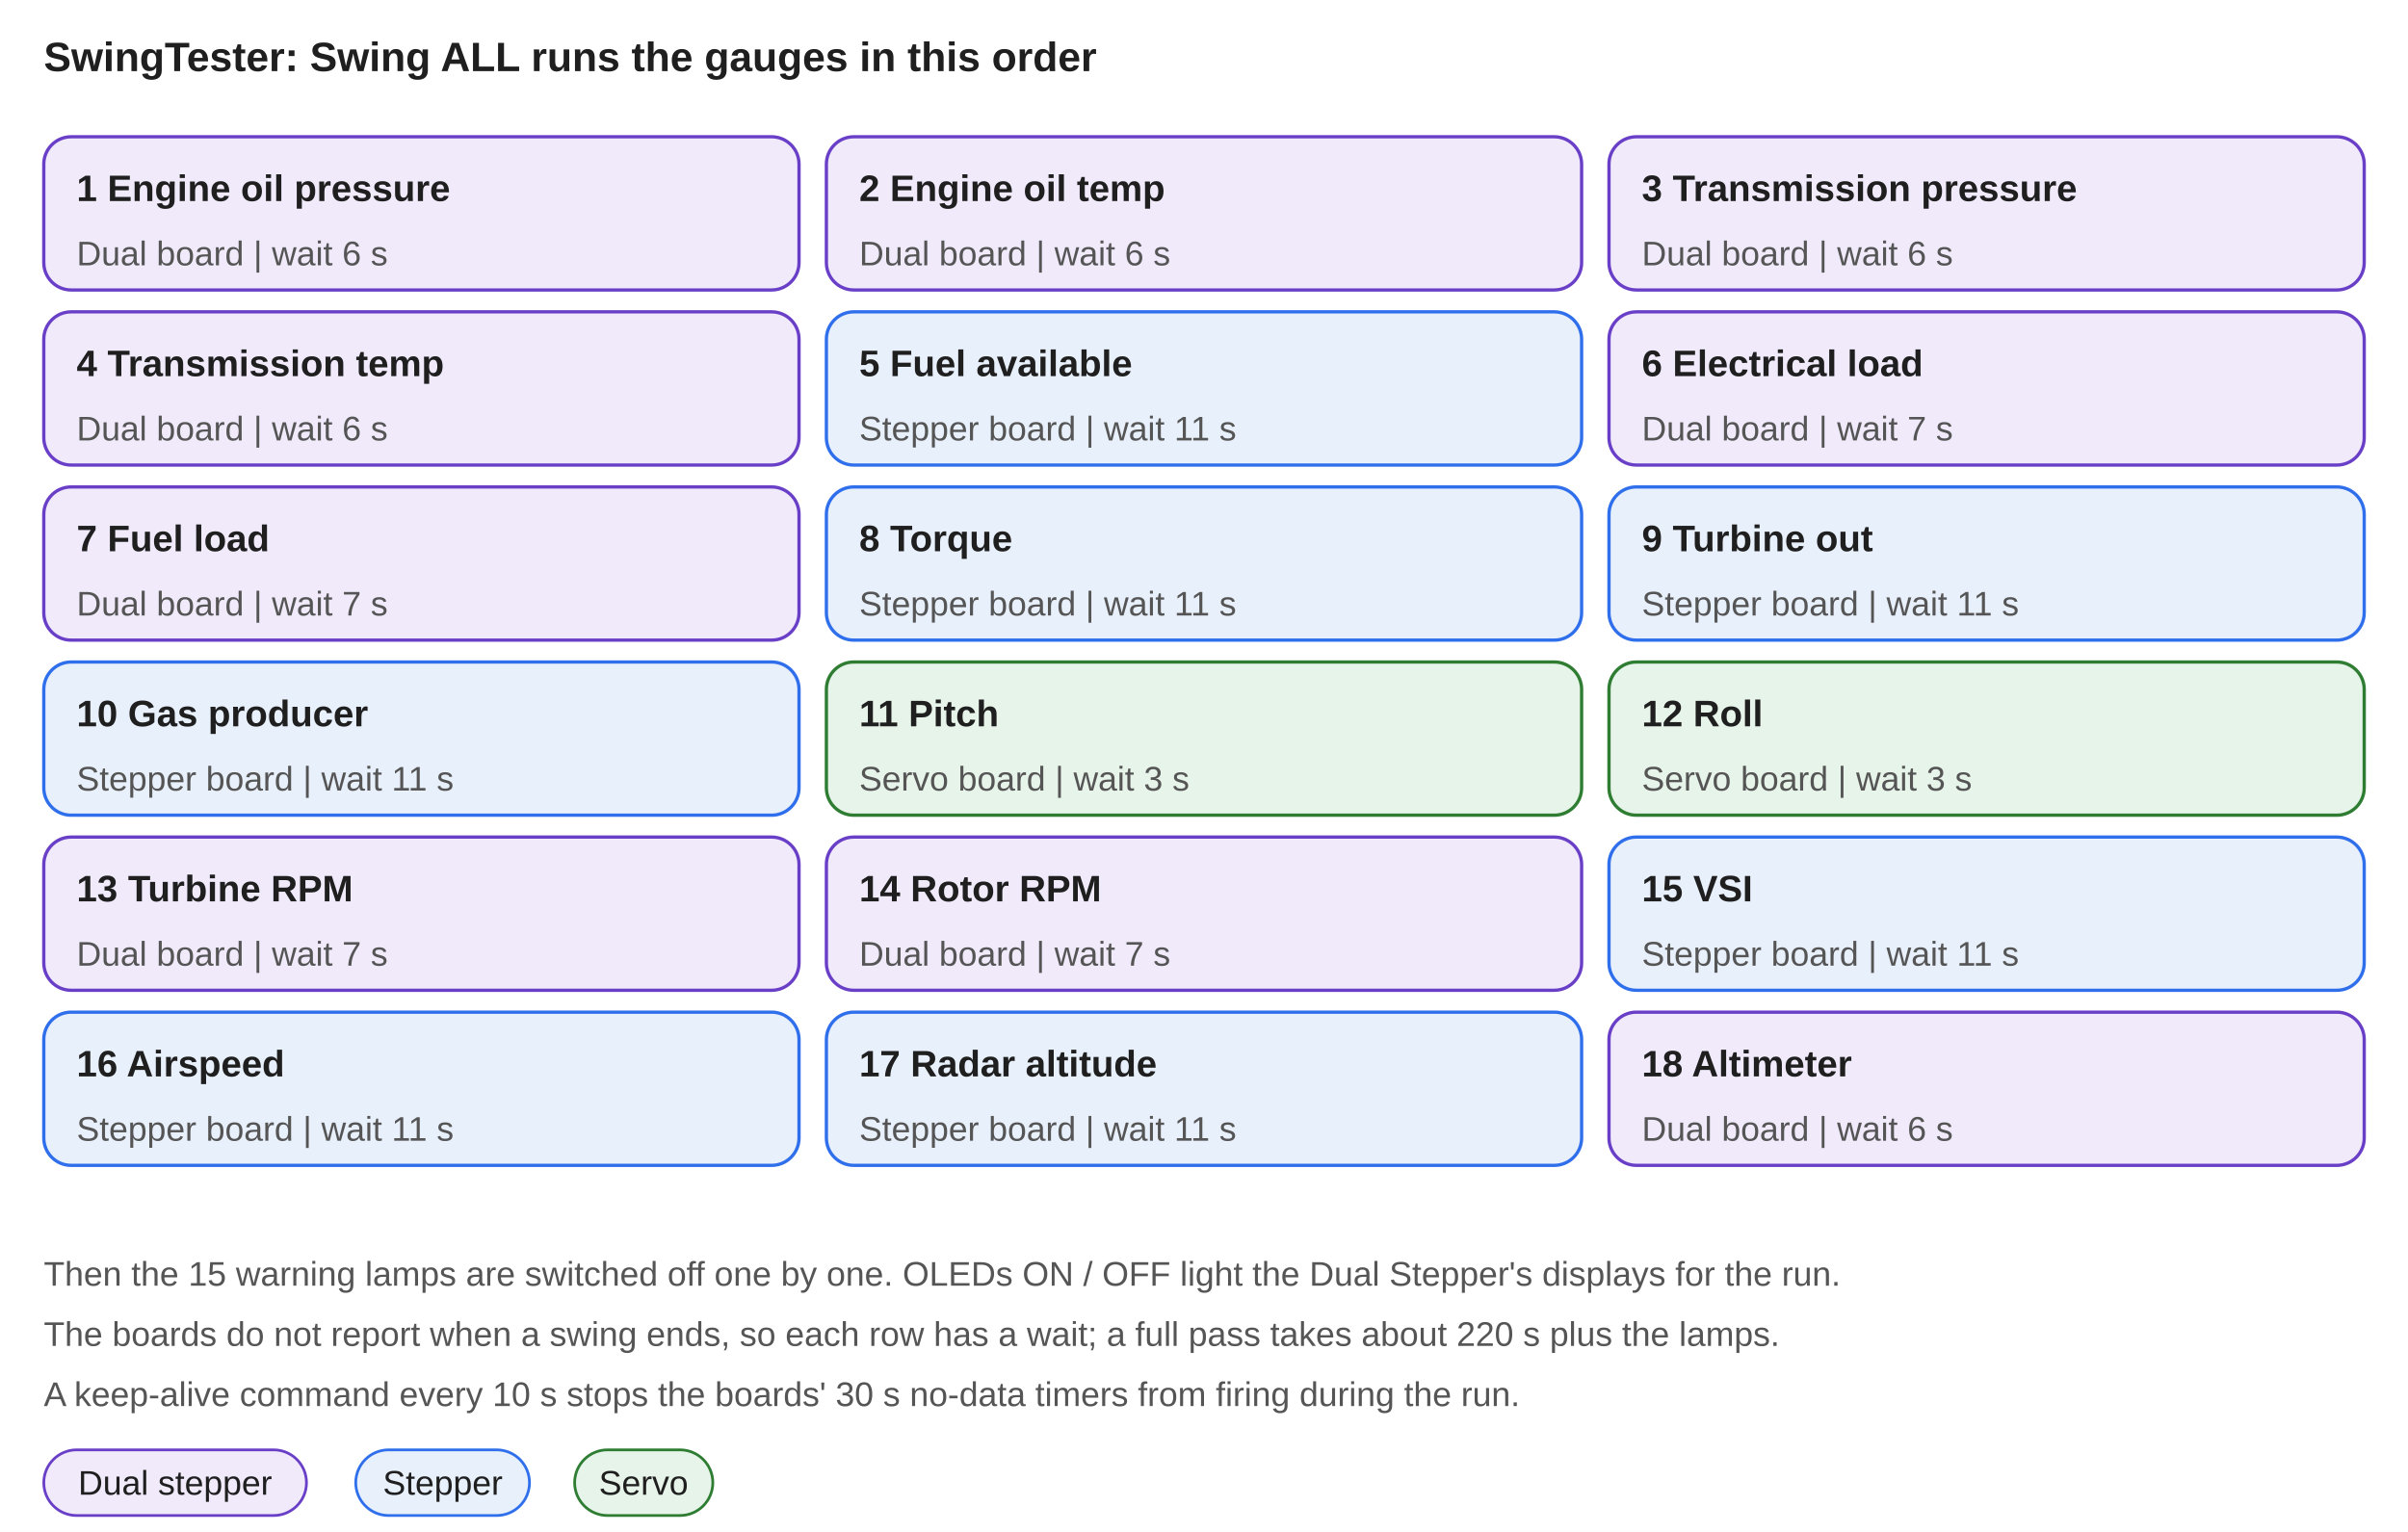
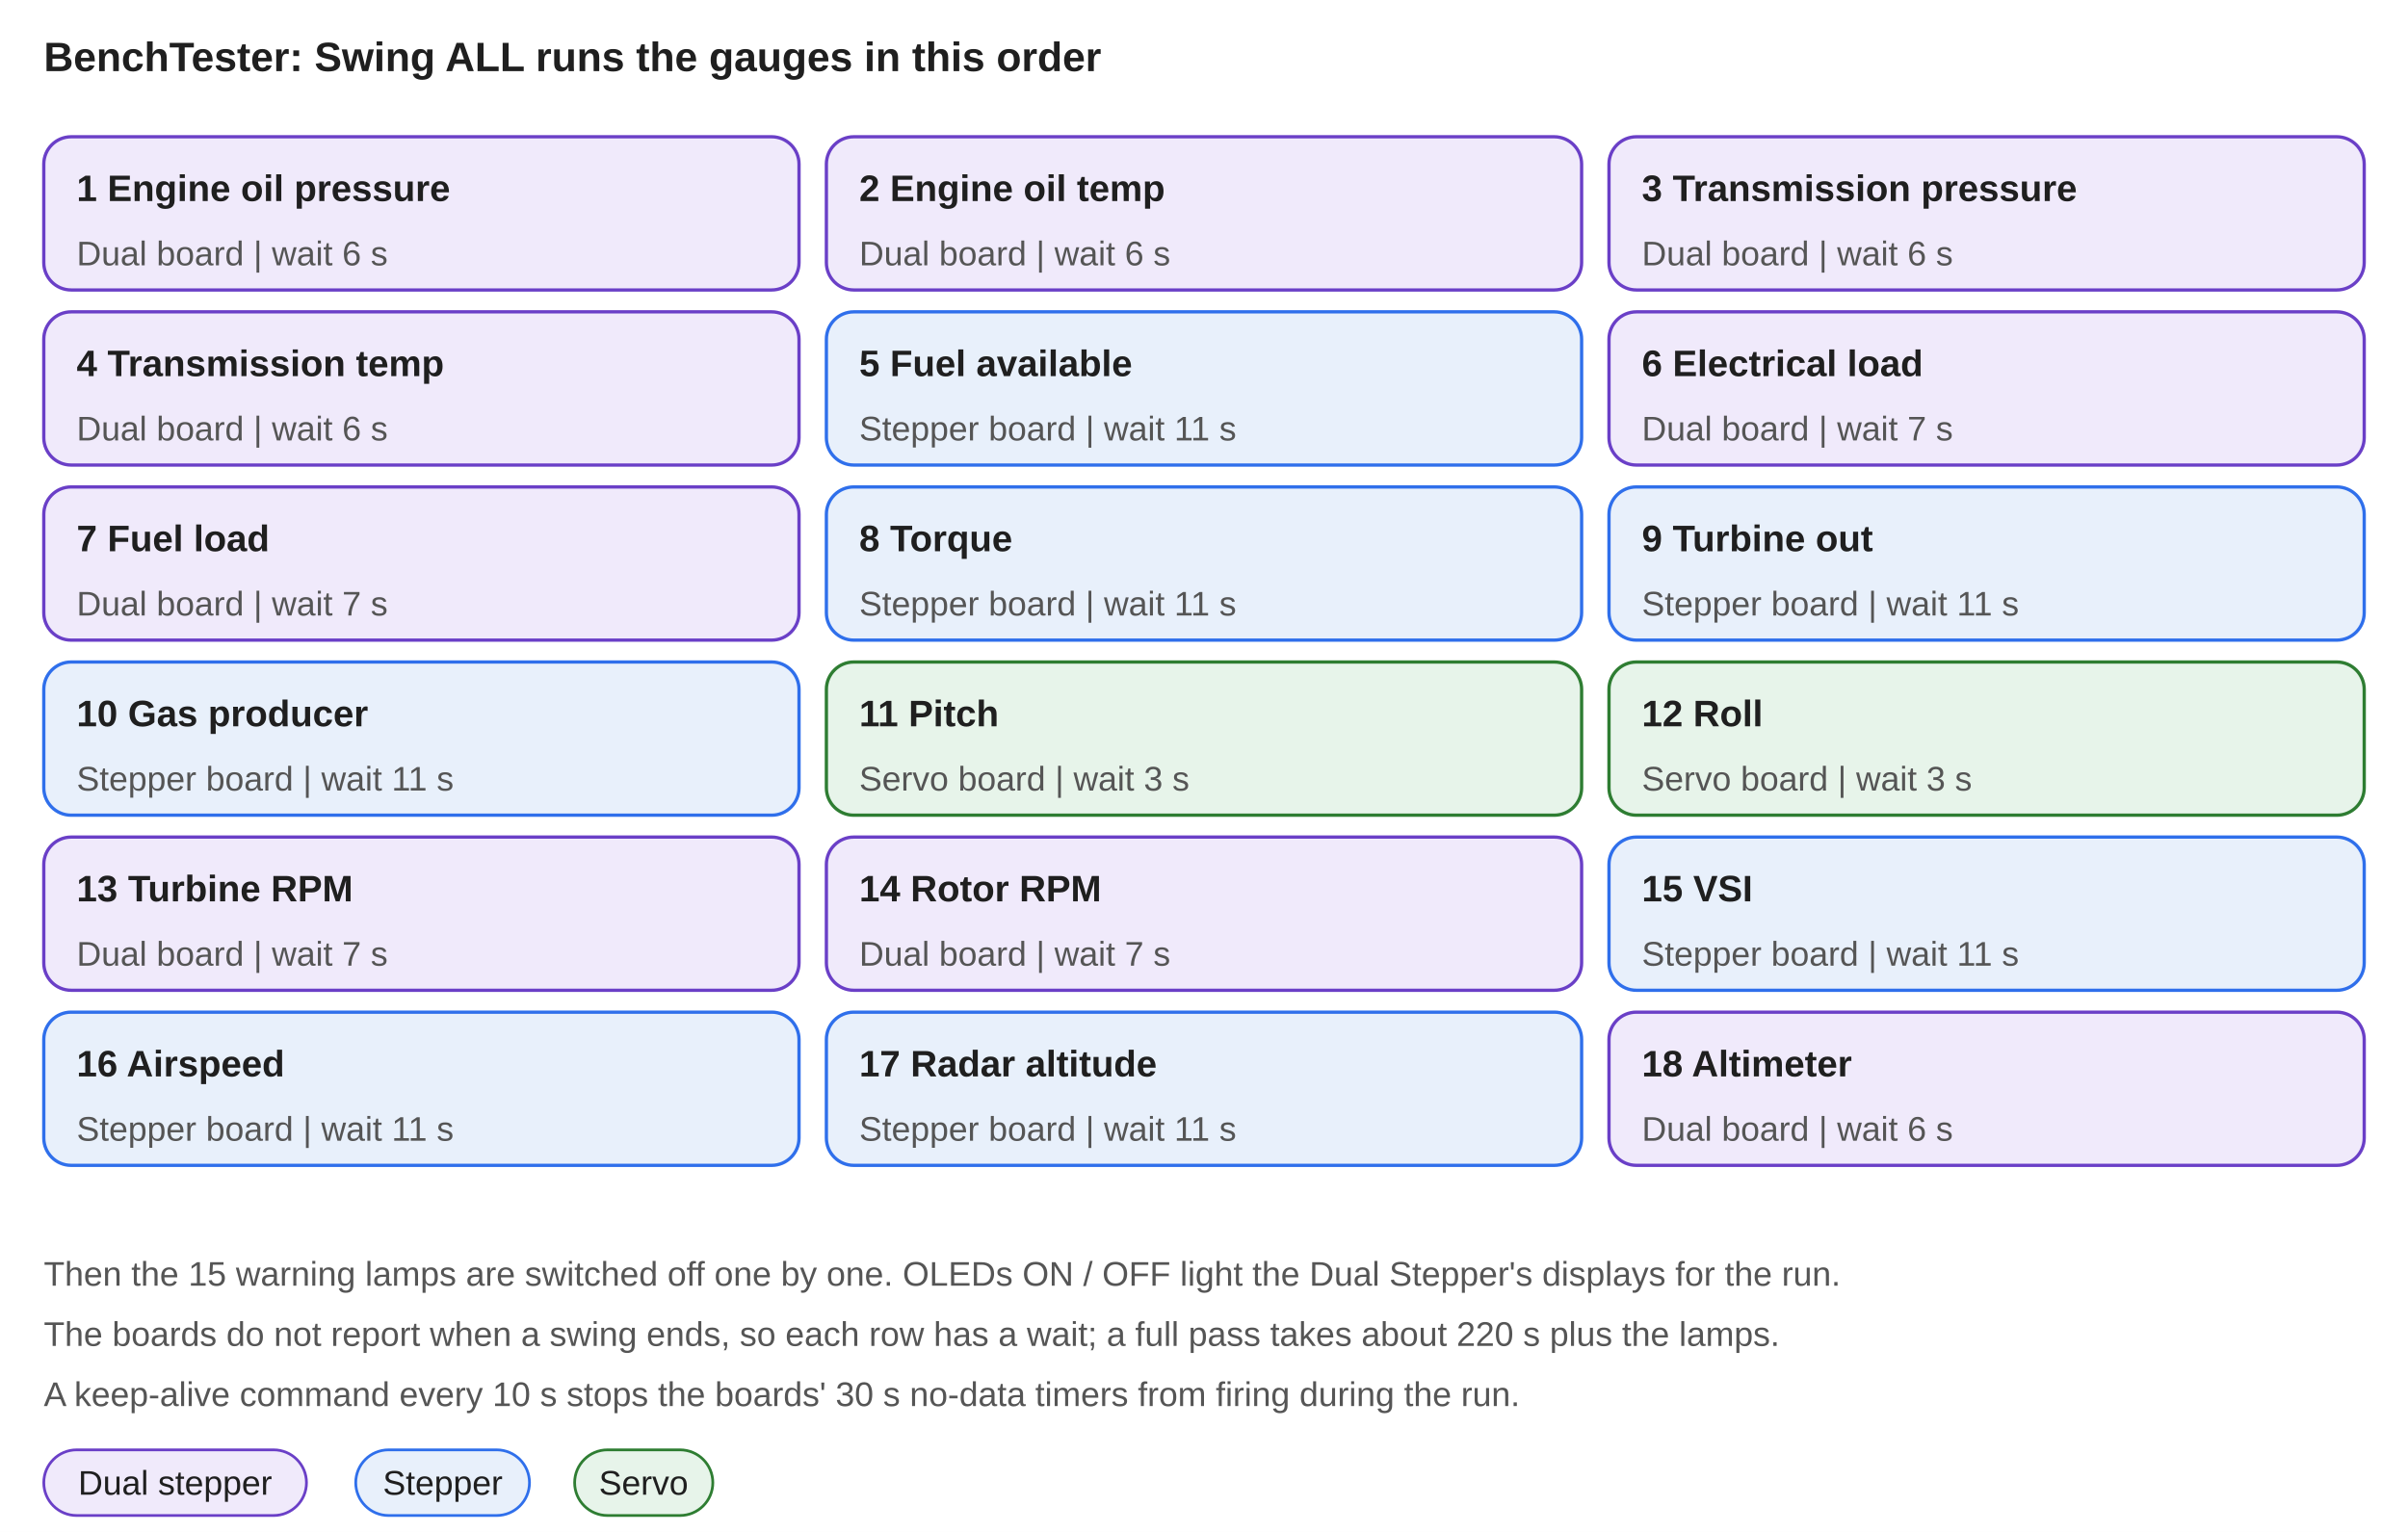
<svg xmlns="http://www.w3.org/2000/svg" width="880" height="560" viewBox="0 0 880 560">
  <rect width="880" height="560" fill="#FFFFFF" />
  <defs>
    <marker id="ah8A8A85" viewBox="0 0 10 10" refX="9" refY="5" markerWidth="8" markerHeight="8" orient="auto">
      <path d="M 0 0 L 10 5 L 0 10 z" fill="#8A8A85" />
    </marker>
    <marker id="ahs8A8A85" viewBox="0 0 10 10" refX="1" refY="5" markerWidth="8" markerHeight="8" orient="auto-start-reverse">
      <path d="M 0 0 L 10 5 L 0 10 z" fill="#8A8A85" />
    </marker>
  </defs>
-   <text x="16.0" y="26.0" font-family="Liberation Sans, Arial, Helvetica, sans-serif" font-size="15" font-weight="700" fill="#1F1F1F" text-anchor="start">SwingTester: Swing ALL runs the gauges in this order</text>
+   <text x="16.0" y="26.0" font-family="Liberation Sans, Arial, Helvetica, sans-serif" font-size="15" font-weight="700" fill="#1F1F1F" text-anchor="start">BenchTester: Swing ALL runs the gauges in this order</text>
  <rect x="16.0" y="50.0" width="276.0" height="56.0" rx="10" ry="10" fill="#F0EAFB" stroke="#6A3FC7" stroke-width="1.2" />
  <text x="28.0" y="73.5" font-family="Liberation Sans, Arial, Helvetica, sans-serif" font-size="13.5" font-weight="700" fill="#1F1F1F" text-anchor="start">1  Engine oil pressure</text>
  <text x="28.0" y="97.0" font-family="Liberation Sans, Arial, Helvetica, sans-serif" font-size="12.5" font-weight="400" fill="#555555" text-anchor="start">Dual board  |  wait 6 s</text>
  <rect x="302.0" y="50.0" width="276.0" height="56.0" rx="10" ry="10" fill="#F0EAFB" stroke="#6A3FC7" stroke-width="1.2" />
  <text x="314.0" y="73.5" font-family="Liberation Sans, Arial, Helvetica, sans-serif" font-size="13.5" font-weight="700" fill="#1F1F1F" text-anchor="start">2  Engine oil temp</text>
  <text x="314.0" y="97.0" font-family="Liberation Sans, Arial, Helvetica, sans-serif" font-size="12.5" font-weight="400" fill="#555555" text-anchor="start">Dual board  |  wait 6 s</text>
  <rect x="588.0" y="50.0" width="276.0" height="56.0" rx="10" ry="10" fill="#F0EAFB" stroke="#6A3FC7" stroke-width="1.2" />
  <text x="600.0" y="73.5" font-family="Liberation Sans, Arial, Helvetica, sans-serif" font-size="13.5" font-weight="700" fill="#1F1F1F" text-anchor="start">3  Transmission pressure</text>
  <text x="600.0" y="97.0" font-family="Liberation Sans, Arial, Helvetica, sans-serif" font-size="12.5" font-weight="400" fill="#555555" text-anchor="start">Dual board  |  wait 6 s</text>
  <rect x="16.0" y="114.0" width="276.0" height="56.0" rx="10" ry="10" fill="#F0EAFB" stroke="#6A3FC7" stroke-width="1.2" />
  <text x="28.0" y="137.5" font-family="Liberation Sans, Arial, Helvetica, sans-serif" font-size="13.5" font-weight="700" fill="#1F1F1F" text-anchor="start">4  Transmission temp</text>
  <text x="28.0" y="161.0" font-family="Liberation Sans, Arial, Helvetica, sans-serif" font-size="12.5" font-weight="400" fill="#555555" text-anchor="start">Dual board  |  wait 6 s</text>
  <rect x="302.0" y="114.0" width="276.0" height="56.0" rx="10" ry="10" fill="#E8F0FB" stroke="#2F6FEB" stroke-width="1.2" />
  <text x="314.0" y="137.5" font-family="Liberation Sans, Arial, Helvetica, sans-serif" font-size="13.5" font-weight="700" fill="#1F1F1F" text-anchor="start">5  Fuel available</text>
  <text x="314.0" y="161.0" font-family="Liberation Sans, Arial, Helvetica, sans-serif" font-size="12.5" font-weight="400" fill="#555555" text-anchor="start">Stepper board  |  wait 11 s</text>
  <rect x="588.0" y="114.0" width="276.0" height="56.0" rx="10" ry="10" fill="#F0EAFB" stroke="#6A3FC7" stroke-width="1.2" />
  <text x="600.0" y="137.5" font-family="Liberation Sans, Arial, Helvetica, sans-serif" font-size="13.5" font-weight="700" fill="#1F1F1F" text-anchor="start">6  Electrical load</text>
  <text x="600.0" y="161.0" font-family="Liberation Sans, Arial, Helvetica, sans-serif" font-size="12.5" font-weight="400" fill="#555555" text-anchor="start">Dual board  |  wait 7 s</text>
  <rect x="16.0" y="178.0" width="276.0" height="56.0" rx="10" ry="10" fill="#F0EAFB" stroke="#6A3FC7" stroke-width="1.2" />
  <text x="28.0" y="201.5" font-family="Liberation Sans, Arial, Helvetica, sans-serif" font-size="13.5" font-weight="700" fill="#1F1F1F" text-anchor="start">7  Fuel load</text>
  <text x="28.0" y="225.0" font-family="Liberation Sans, Arial, Helvetica, sans-serif" font-size="12.5" font-weight="400" fill="#555555" text-anchor="start">Dual board  |  wait 7 s</text>
  <rect x="302.0" y="178.0" width="276.0" height="56.0" rx="10" ry="10" fill="#E8F0FB" stroke="#2F6FEB" stroke-width="1.2" />
  <text x="314.0" y="201.5" font-family="Liberation Sans, Arial, Helvetica, sans-serif" font-size="13.5" font-weight="700" fill="#1F1F1F" text-anchor="start">8  Torque</text>
  <text x="314.0" y="225.0" font-family="Liberation Sans, Arial, Helvetica, sans-serif" font-size="12.5" font-weight="400" fill="#555555" text-anchor="start">Stepper board  |  wait 11 s</text>
  <rect x="588.0" y="178.0" width="276.0" height="56.0" rx="10" ry="10" fill="#E8F0FB" stroke="#2F6FEB" stroke-width="1.2" />
  <text x="600.0" y="201.5" font-family="Liberation Sans, Arial, Helvetica, sans-serif" font-size="13.5" font-weight="700" fill="#1F1F1F" text-anchor="start">9  Turbine out</text>
  <text x="600.0" y="225.0" font-family="Liberation Sans, Arial, Helvetica, sans-serif" font-size="12.5" font-weight="400" fill="#555555" text-anchor="start">Stepper board  |  wait 11 s</text>
  <rect x="16.0" y="242.0" width="276.0" height="56.0" rx="10" ry="10" fill="#E8F0FB" stroke="#2F6FEB" stroke-width="1.2" />
  <text x="28.0" y="265.5" font-family="Liberation Sans, Arial, Helvetica, sans-serif" font-size="13.5" font-weight="700" fill="#1F1F1F" text-anchor="start">10  Gas producer</text>
  <text x="28.0" y="289.0" font-family="Liberation Sans, Arial, Helvetica, sans-serif" font-size="12.5" font-weight="400" fill="#555555" text-anchor="start">Stepper board  |  wait 11 s</text>
  <rect x="302.0" y="242.0" width="276.0" height="56.0" rx="10" ry="10" fill="#E7F4EA" stroke="#2E7D32" stroke-width="1.2" />
  <text x="314.0" y="265.5" font-family="Liberation Sans, Arial, Helvetica, sans-serif" font-size="13.5" font-weight="700" fill="#1F1F1F" text-anchor="start">11  Pitch</text>
  <text x="314.0" y="289.0" font-family="Liberation Sans, Arial, Helvetica, sans-serif" font-size="12.5" font-weight="400" fill="#555555" text-anchor="start">Servo board  |  wait 3 s</text>
  <rect x="588.0" y="242.0" width="276.0" height="56.0" rx="10" ry="10" fill="#E7F4EA" stroke="#2E7D32" stroke-width="1.2" />
  <text x="600.0" y="265.5" font-family="Liberation Sans, Arial, Helvetica, sans-serif" font-size="13.5" font-weight="700" fill="#1F1F1F" text-anchor="start">12  Roll</text>
  <text x="600.0" y="289.0" font-family="Liberation Sans, Arial, Helvetica, sans-serif" font-size="12.5" font-weight="400" fill="#555555" text-anchor="start">Servo board  |  wait 3 s</text>
  <rect x="16.0" y="306.0" width="276.0" height="56.0" rx="10" ry="10" fill="#F0EAFB" stroke="#6A3FC7" stroke-width="1.2" />
  <text x="28.0" y="329.5" font-family="Liberation Sans, Arial, Helvetica, sans-serif" font-size="13.5" font-weight="700" fill="#1F1F1F" text-anchor="start">13  Turbine RPM</text>
  <text x="28.0" y="353.0" font-family="Liberation Sans, Arial, Helvetica, sans-serif" font-size="12.5" font-weight="400" fill="#555555" text-anchor="start">Dual board  |  wait 7 s</text>
  <rect x="302.0" y="306.0" width="276.0" height="56.0" rx="10" ry="10" fill="#F0EAFB" stroke="#6A3FC7" stroke-width="1.2" />
  <text x="314.0" y="329.5" font-family="Liberation Sans, Arial, Helvetica, sans-serif" font-size="13.5" font-weight="700" fill="#1F1F1F" text-anchor="start">14  Rotor RPM</text>
  <text x="314.0" y="353.0" font-family="Liberation Sans, Arial, Helvetica, sans-serif" font-size="12.5" font-weight="400" fill="#555555" text-anchor="start">Dual board  |  wait 7 s</text>
  <rect x="588.0" y="306.0" width="276.0" height="56.0" rx="10" ry="10" fill="#E8F0FB" stroke="#2F6FEB" stroke-width="1.2" />
  <text x="600.0" y="329.5" font-family="Liberation Sans, Arial, Helvetica, sans-serif" font-size="13.5" font-weight="700" fill="#1F1F1F" text-anchor="start">15  VSI</text>
  <text x="600.0" y="353.0" font-family="Liberation Sans, Arial, Helvetica, sans-serif" font-size="12.5" font-weight="400" fill="#555555" text-anchor="start">Stepper board  |  wait 11 s</text>
  <rect x="16.0" y="370.0" width="276.0" height="56.0" rx="10" ry="10" fill="#E8F0FB" stroke="#2F6FEB" stroke-width="1.2" />
  <text x="28.0" y="393.5" font-family="Liberation Sans, Arial, Helvetica, sans-serif" font-size="13.5" font-weight="700" fill="#1F1F1F" text-anchor="start">16  Airspeed</text>
  <text x="28.0" y="417.0" font-family="Liberation Sans, Arial, Helvetica, sans-serif" font-size="12.5" font-weight="400" fill="#555555" text-anchor="start">Stepper board  |  wait 11 s</text>
  <rect x="302.0" y="370.0" width="276.0" height="56.0" rx="10" ry="10" fill="#E8F0FB" stroke="#2F6FEB" stroke-width="1.2" />
  <text x="314.0" y="393.5" font-family="Liberation Sans, Arial, Helvetica, sans-serif" font-size="13.5" font-weight="700" fill="#1F1F1F" text-anchor="start">17  Radar altitude</text>
  <text x="314.0" y="417.0" font-family="Liberation Sans, Arial, Helvetica, sans-serif" font-size="12.5" font-weight="400" fill="#555555" text-anchor="start">Stepper board  |  wait 11 s</text>
  <rect x="588.0" y="370.0" width="276.0" height="56.0" rx="10" ry="10" fill="#F0EAFB" stroke="#6A3FC7" stroke-width="1.2" />
  <text x="600.0" y="393.5" font-family="Liberation Sans, Arial, Helvetica, sans-serif" font-size="13.5" font-weight="700" fill="#1F1F1F" text-anchor="start">18  Altimeter</text>
  <text x="600.0" y="417.0" font-family="Liberation Sans, Arial, Helvetica, sans-serif" font-size="12.5" font-weight="400" fill="#555555" text-anchor="start">Dual board  |  wait 6 s</text>
  <text x="16.0" y="470.0" font-family="Liberation Sans, Arial, Helvetica, sans-serif" font-size="12.5" font-weight="400" fill="#555555" text-anchor="start">Then the 15 warning lamps are switched off one by one. OLEDs ON / OFF light the Dual Stepper's displays for the run.</text>
  <text x="16.0" y="492.0" font-family="Liberation Sans, Arial, Helvetica, sans-serif" font-size="12.5" font-weight="400" fill="#555555" text-anchor="start">The boards do not report when a swing ends, so each row has a wait; a full pass takes about 220 s plus the lamps.</text>
  <text x="16.0" y="514.0" font-family="Liberation Sans, Arial, Helvetica, sans-serif" font-size="12.5" font-weight="400" fill="#555555" text-anchor="start">A keep-alive command every 10 s stops the boards' 30 s no-data timers from firing during the run.</text>
  <rect x="16.0" y="530.0" width="96.0" height="24.0" rx="12.0" ry="12.0" fill="#F0EAFB" stroke="#6A3FC7" stroke-width="1" />
  <text x="64.0" y="546.4" font-family="Liberation Sans, Arial, Helvetica, sans-serif" font-size="12.5" font-weight="400" fill="#1F1F1F" text-anchor="middle">Dual stepper</text>
  <rect x="130.0" y="530.0" width="63.5" height="24.0" rx="12.0" ry="12.0" fill="#E8F0FB" stroke="#2F6FEB" stroke-width="1" />
  <text x="161.8" y="546.4" font-family="Liberation Sans, Arial, Helvetica, sans-serif" font-size="12.5" font-weight="400" fill="#1F1F1F" text-anchor="middle">Stepper</text>
  <rect x="210.0" y="530.0" width="50.5" height="24.0" rx="12.0" ry="12.0" fill="#E7F4EA" stroke="#2E7D32" stroke-width="1" />
  <text x="235.2" y="546.4" font-family="Liberation Sans, Arial, Helvetica, sans-serif" font-size="12.5" font-weight="400" fill="#1F1F1F" text-anchor="middle">Servo</text>
</svg>
